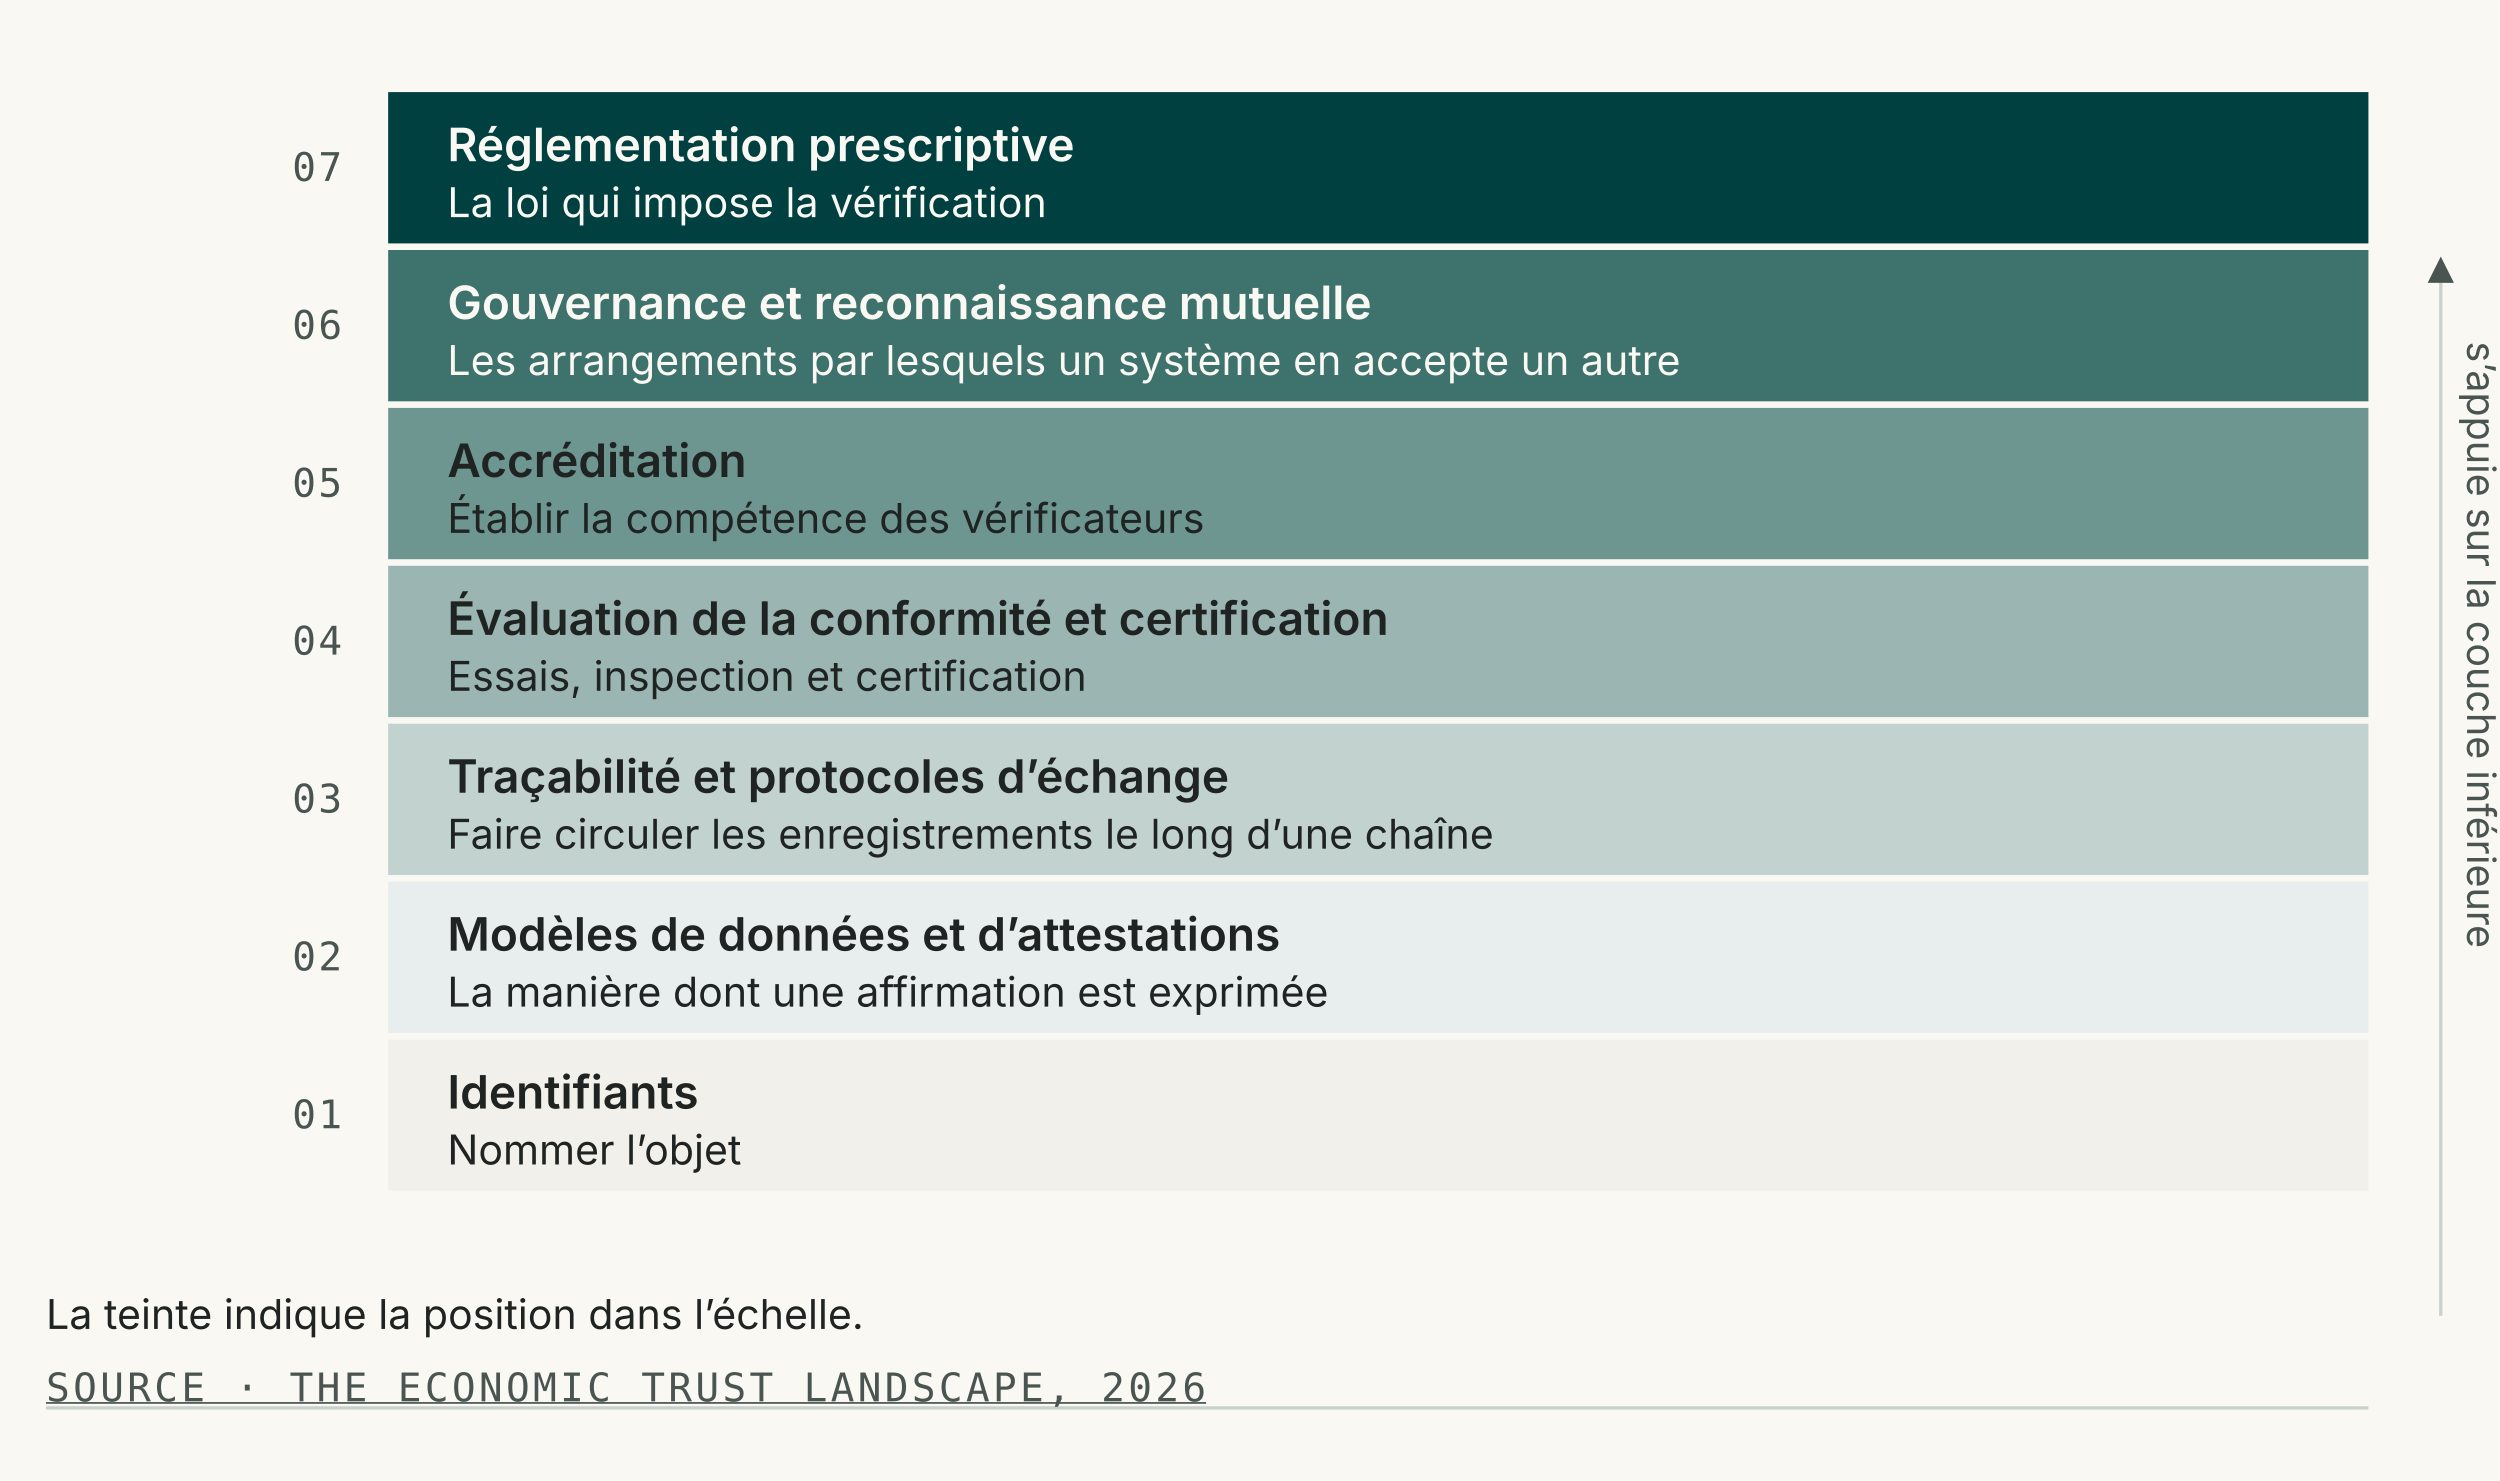
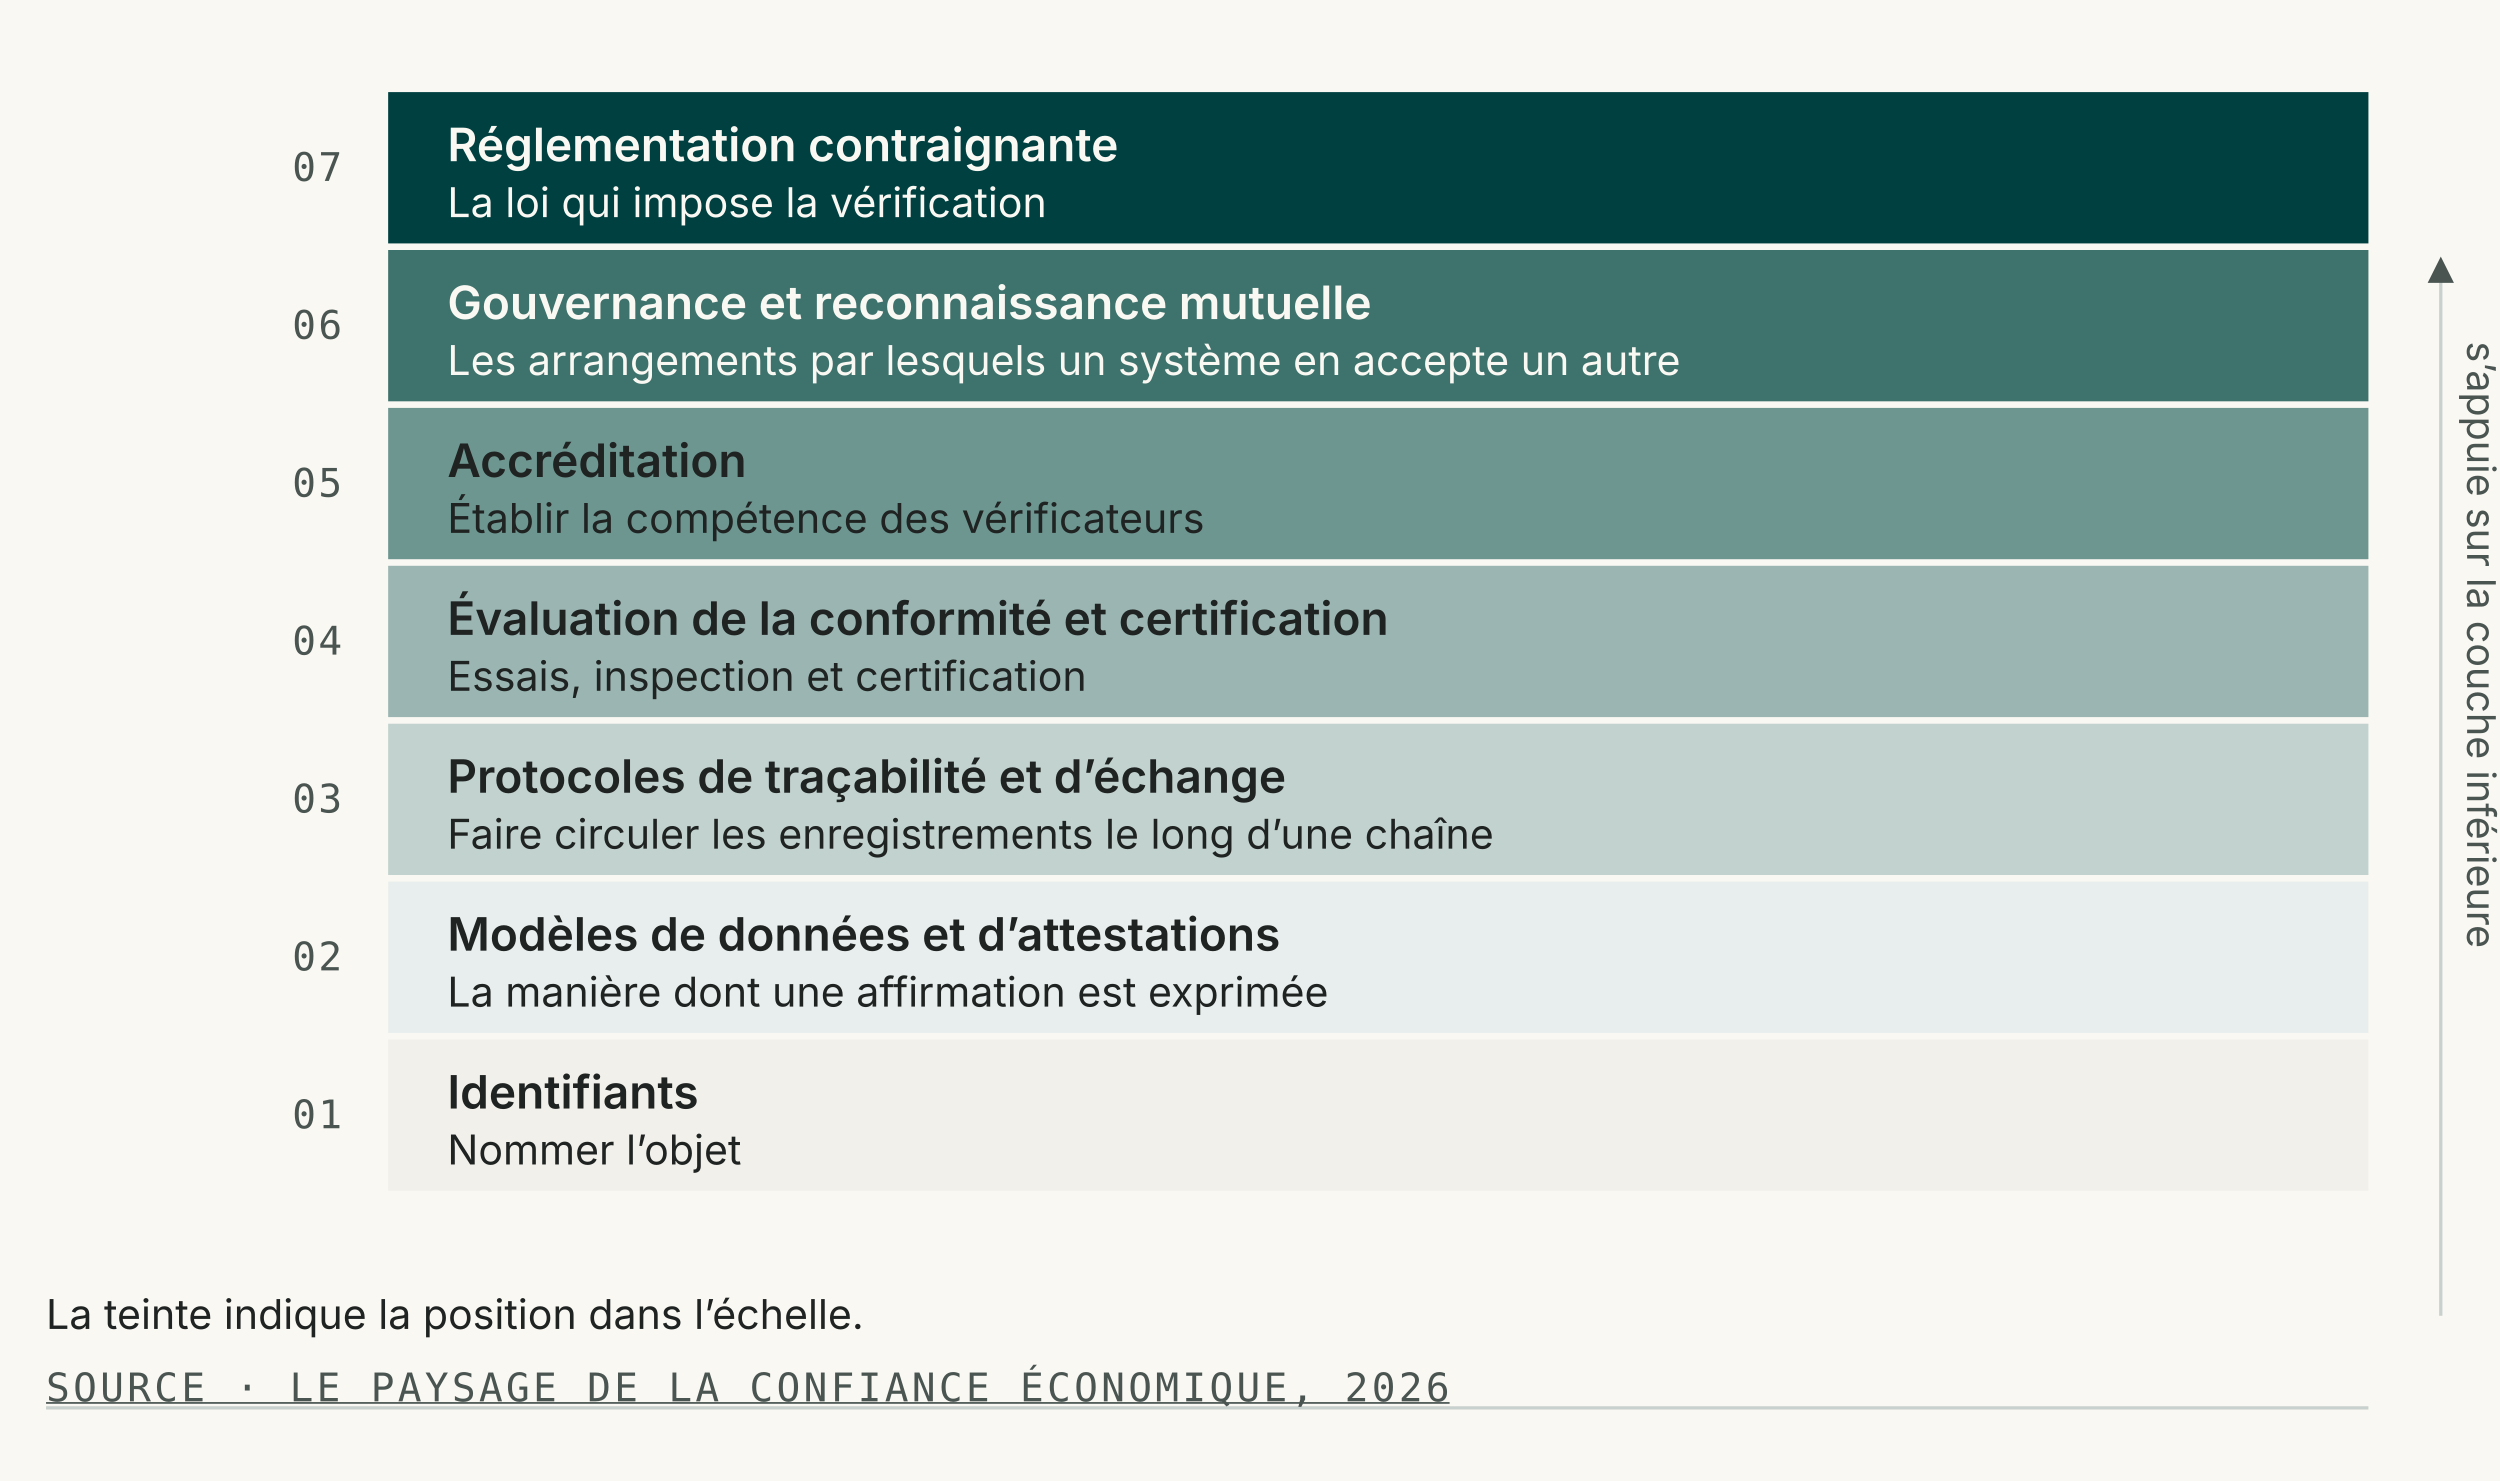
<svg xmlns="http://www.w3.org/2000/svg" viewBox="0 0 760 450" width="760" height="450" role="img" aria-labelledby="stackTitle stackDesc">
  <rect width="760" height="496" fill="#FAF8F3" />
  <g>
    <rect x="118" y="28.0" width="602" height="46" fill="#004040" />
    <text x="104" y="55.0" text-anchor="end" font-family="JetBrains Mono, Consolas, monospace" font-size="12" fill="#4A5552" letter-spacing="0.06em">07</text>
-     <text x="136" y="49.0" font-family="Inter, Arial, sans-serif" font-size="14" font-weight="600" fill="#FAF8F3">Réglementation prescriptive</text>
+     <text x="136" y="49.0" font-family="Inter, Arial, sans-serif" font-size="14" font-weight="600" fill="#FAF8F3">Réglementation contraignante</text>
    <text x="136" y="66.0" font-family="Inter, Arial, sans-serif" font-size="12.5" fill="#FAF8F3">La loi qui impose la vérification</text>
  </g>
  <g>
    <rect x="118" y="76.0" width="602" height="46" fill="#3E726C" />
    <text x="104" y="103.0" text-anchor="end" font-family="JetBrains Mono, Consolas, monospace" font-size="12" fill="#4A5552" letter-spacing="0.06em">06</text>
    <text x="136" y="97.0" font-family="Inter, Arial, sans-serif" font-size="14" font-weight="600" fill="#FAF8F3">Gouvernance et reconnaissance mutuelle</text>
    <text x="136" y="114.0" font-family="Inter, Arial, sans-serif" font-size="12.5" fill="#FAF8F3">Les arrangements par lesquels un système en accepte un autre</text>
  </g>
  <g>
    <rect x="118" y="124.0" width="602" height="46" fill="#6E9691" />
    <text x="104" y="151.0" text-anchor="end" font-family="JetBrains Mono, Consolas, monospace" font-size="12" fill="#4A5552" letter-spacing="0.06em">05</text>
    <text x="136" y="145.0" font-family="Inter, Arial, sans-serif" font-size="14" font-weight="600" fill="#1F2322">Accréditation</text>
    <text x="136" y="162.0" font-family="Inter, Arial, sans-serif" font-size="12.5" fill="#1F2322">Établir la compétence des vérificateurs</text>
  </g>
  <g>
    <rect x="118" y="172.0" width="602" height="46" fill="#9BB6B2" />
    <text x="104" y="199.0" text-anchor="end" font-family="JetBrains Mono, Consolas, monospace" font-size="12" fill="#4A5552" letter-spacing="0.06em">04</text>
    <text x="136" y="193.0" font-family="Inter, Arial, sans-serif" font-size="14" font-weight="600" fill="#1F2322">Évaluation de la conformité et certification</text>
    <text x="136" y="210.0" font-family="Inter, Arial, sans-serif" font-size="12.5" fill="#1F2322">Essais, inspection et certification</text>
  </g>
  <g>
    <rect x="118" y="220.0" width="602" height="46" fill="#C2D2CF" />
    <text x="104" y="247.0" text-anchor="end" font-family="JetBrains Mono, Consolas, monospace" font-size="12" fill="#4A5552" letter-spacing="0.06em">03</text>
-     <text x="136" y="241.0" font-family="Inter, Arial, sans-serif" font-size="14" font-weight="600" fill="#1F2322">Traçabilité et protocoles d’échange</text>
+     <text x="136" y="241.0" font-family="Inter, Arial, sans-serif" font-size="14" font-weight="600" fill="#1F2322">Protocoles de traçabilité et d’échange</text>
    <text x="136" y="258.0" font-family="Inter, Arial, sans-serif" font-size="12.5" fill="#1F2322">Faire circuler les enregistrements le long d’une chaîne</text>
  </g>
  <g>
    <rect x="118" y="268.0" width="602" height="46" fill="#E8EEED" />
    <text x="104" y="295.0" text-anchor="end" font-family="JetBrains Mono, Consolas, monospace" font-size="12" fill="#4A5552" letter-spacing="0.06em">02</text>
    <text x="136" y="289.0" font-family="Inter, Arial, sans-serif" font-size="14" font-weight="600" fill="#1F2322">Modèles de données et d’attestations</text>
    <text x="136" y="306.0" font-family="Inter, Arial, sans-serif" font-size="12.5" fill="#1F2322">La manière dont une affirmation est exprimée</text>
  </g>
  <g>
    <rect x="118" y="316.0" width="602" height="46" fill="#F2F0EA" />
    <text x="104" y="343.0" text-anchor="end" font-family="JetBrains Mono, Consolas, monospace" font-size="12" fill="#4A5552" letter-spacing="0.06em">01</text>
    <text x="136" y="337.0" font-family="Inter, Arial, sans-serif" font-size="14" font-weight="600" fill="#1F2322">Identifiants</text>
    <text x="136" y="354.0" font-family="Inter, Arial, sans-serif" font-size="12.5" fill="#1F2322">Nommer l’objet</text>
  </g>
  <g stroke="#C9D1CE" stroke-width="1">
    <line x1="742" y1="82" x2="742" y2="400" />
  </g>
  <path d="M 742 78 l -4 8 l 8 0 z" fill="#4A5552" />
  <text x="750" y="196.0" font-family="Inter, Arial, sans-serif" font-size="12" fill="#4A5552" transform="rotate(90 750 196.0)" text-anchor="middle">s’appuie sur la couche inférieure</text>
  <line x1="14" y1="428" x2="720" y2="428" stroke="#C9D1CE" stroke-width="1" />
  <text x="14" y="404.0" font-family="Inter, Arial, sans-serif" font-size="12.5" fill="#1F2322">La teinte indique la position dans l’échelle.</text>
  <a href="{R}publications/the-economic-trust-landscape/">
-     <text x="14" y="426" font-family="JetBrains Mono, Consolas, monospace" font-size="12" fill="#4A5552" letter-spacing="1" text-decoration="underline">SOURCE · THE ECONOMIC TRUST LANDSCAPE, 2026</text>
+     <text x="14" y="426" font-family="JetBrains Mono, Consolas, monospace" font-size="12" fill="#4A5552" letter-spacing="1" text-decoration="underline">SOURCE · LE PAYSAGE DE LA CONFIANCE ÉCONOMIQUE, 2026</text>
  </a>
</svg>
